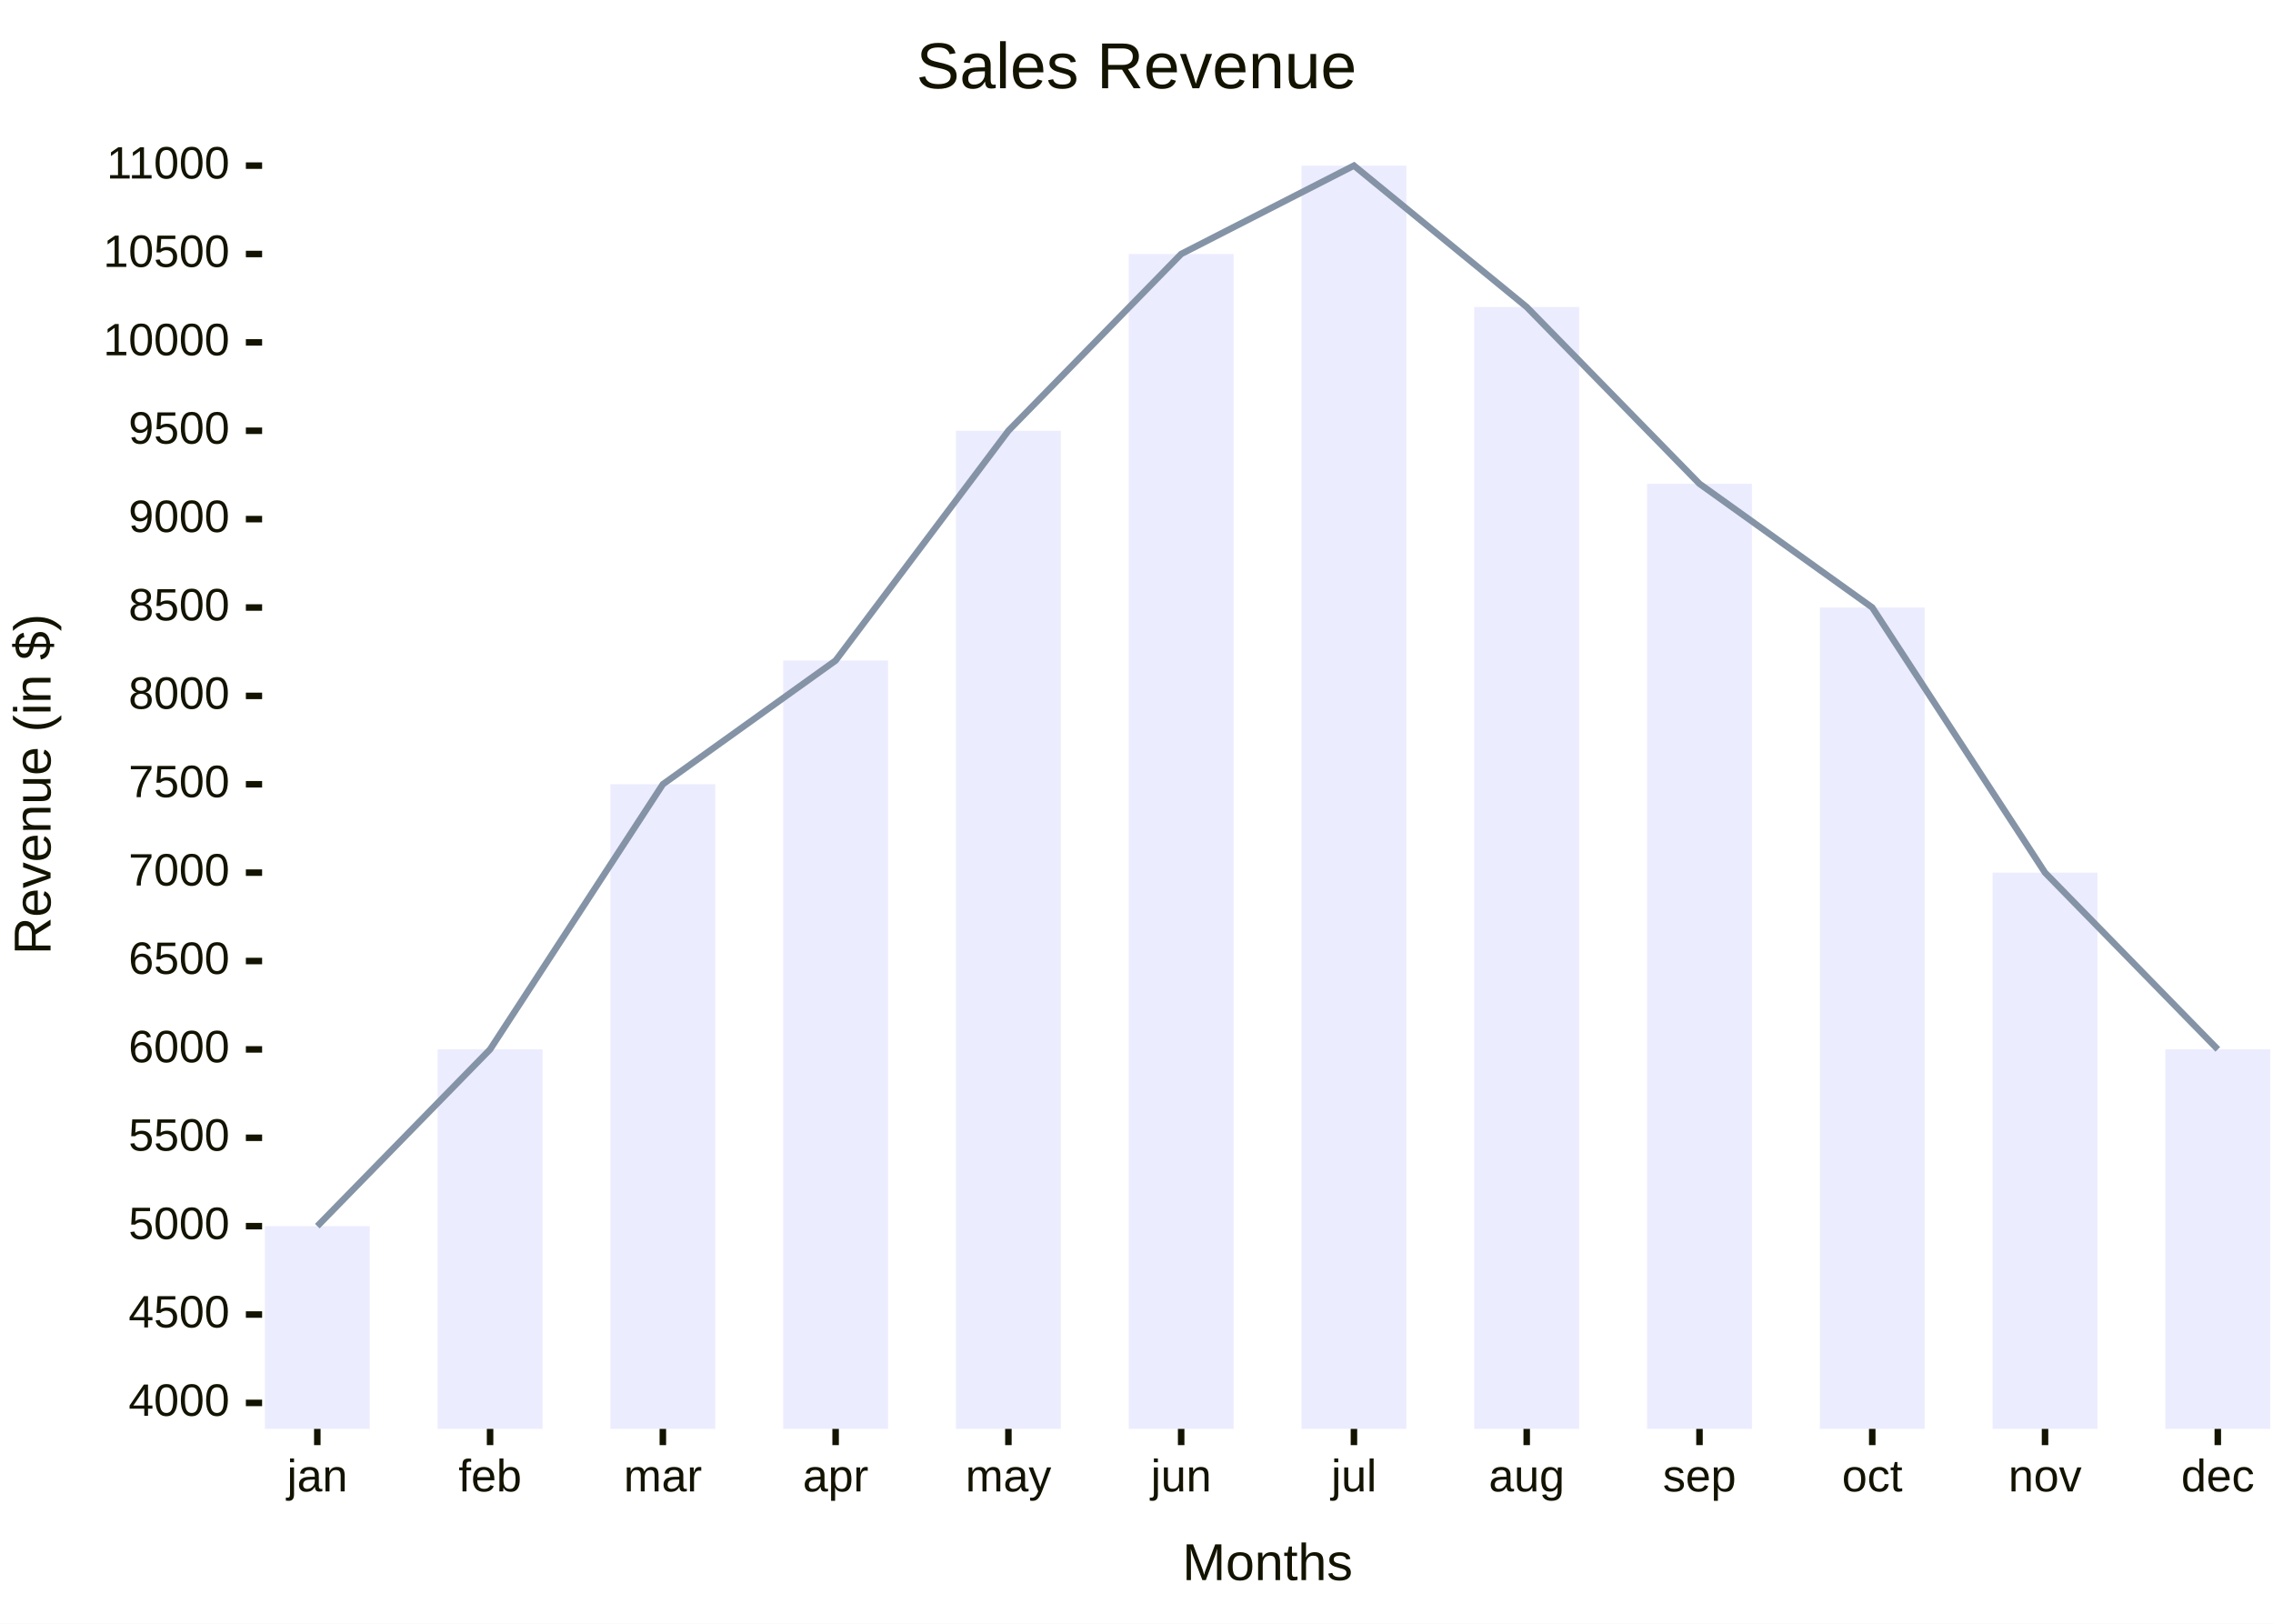
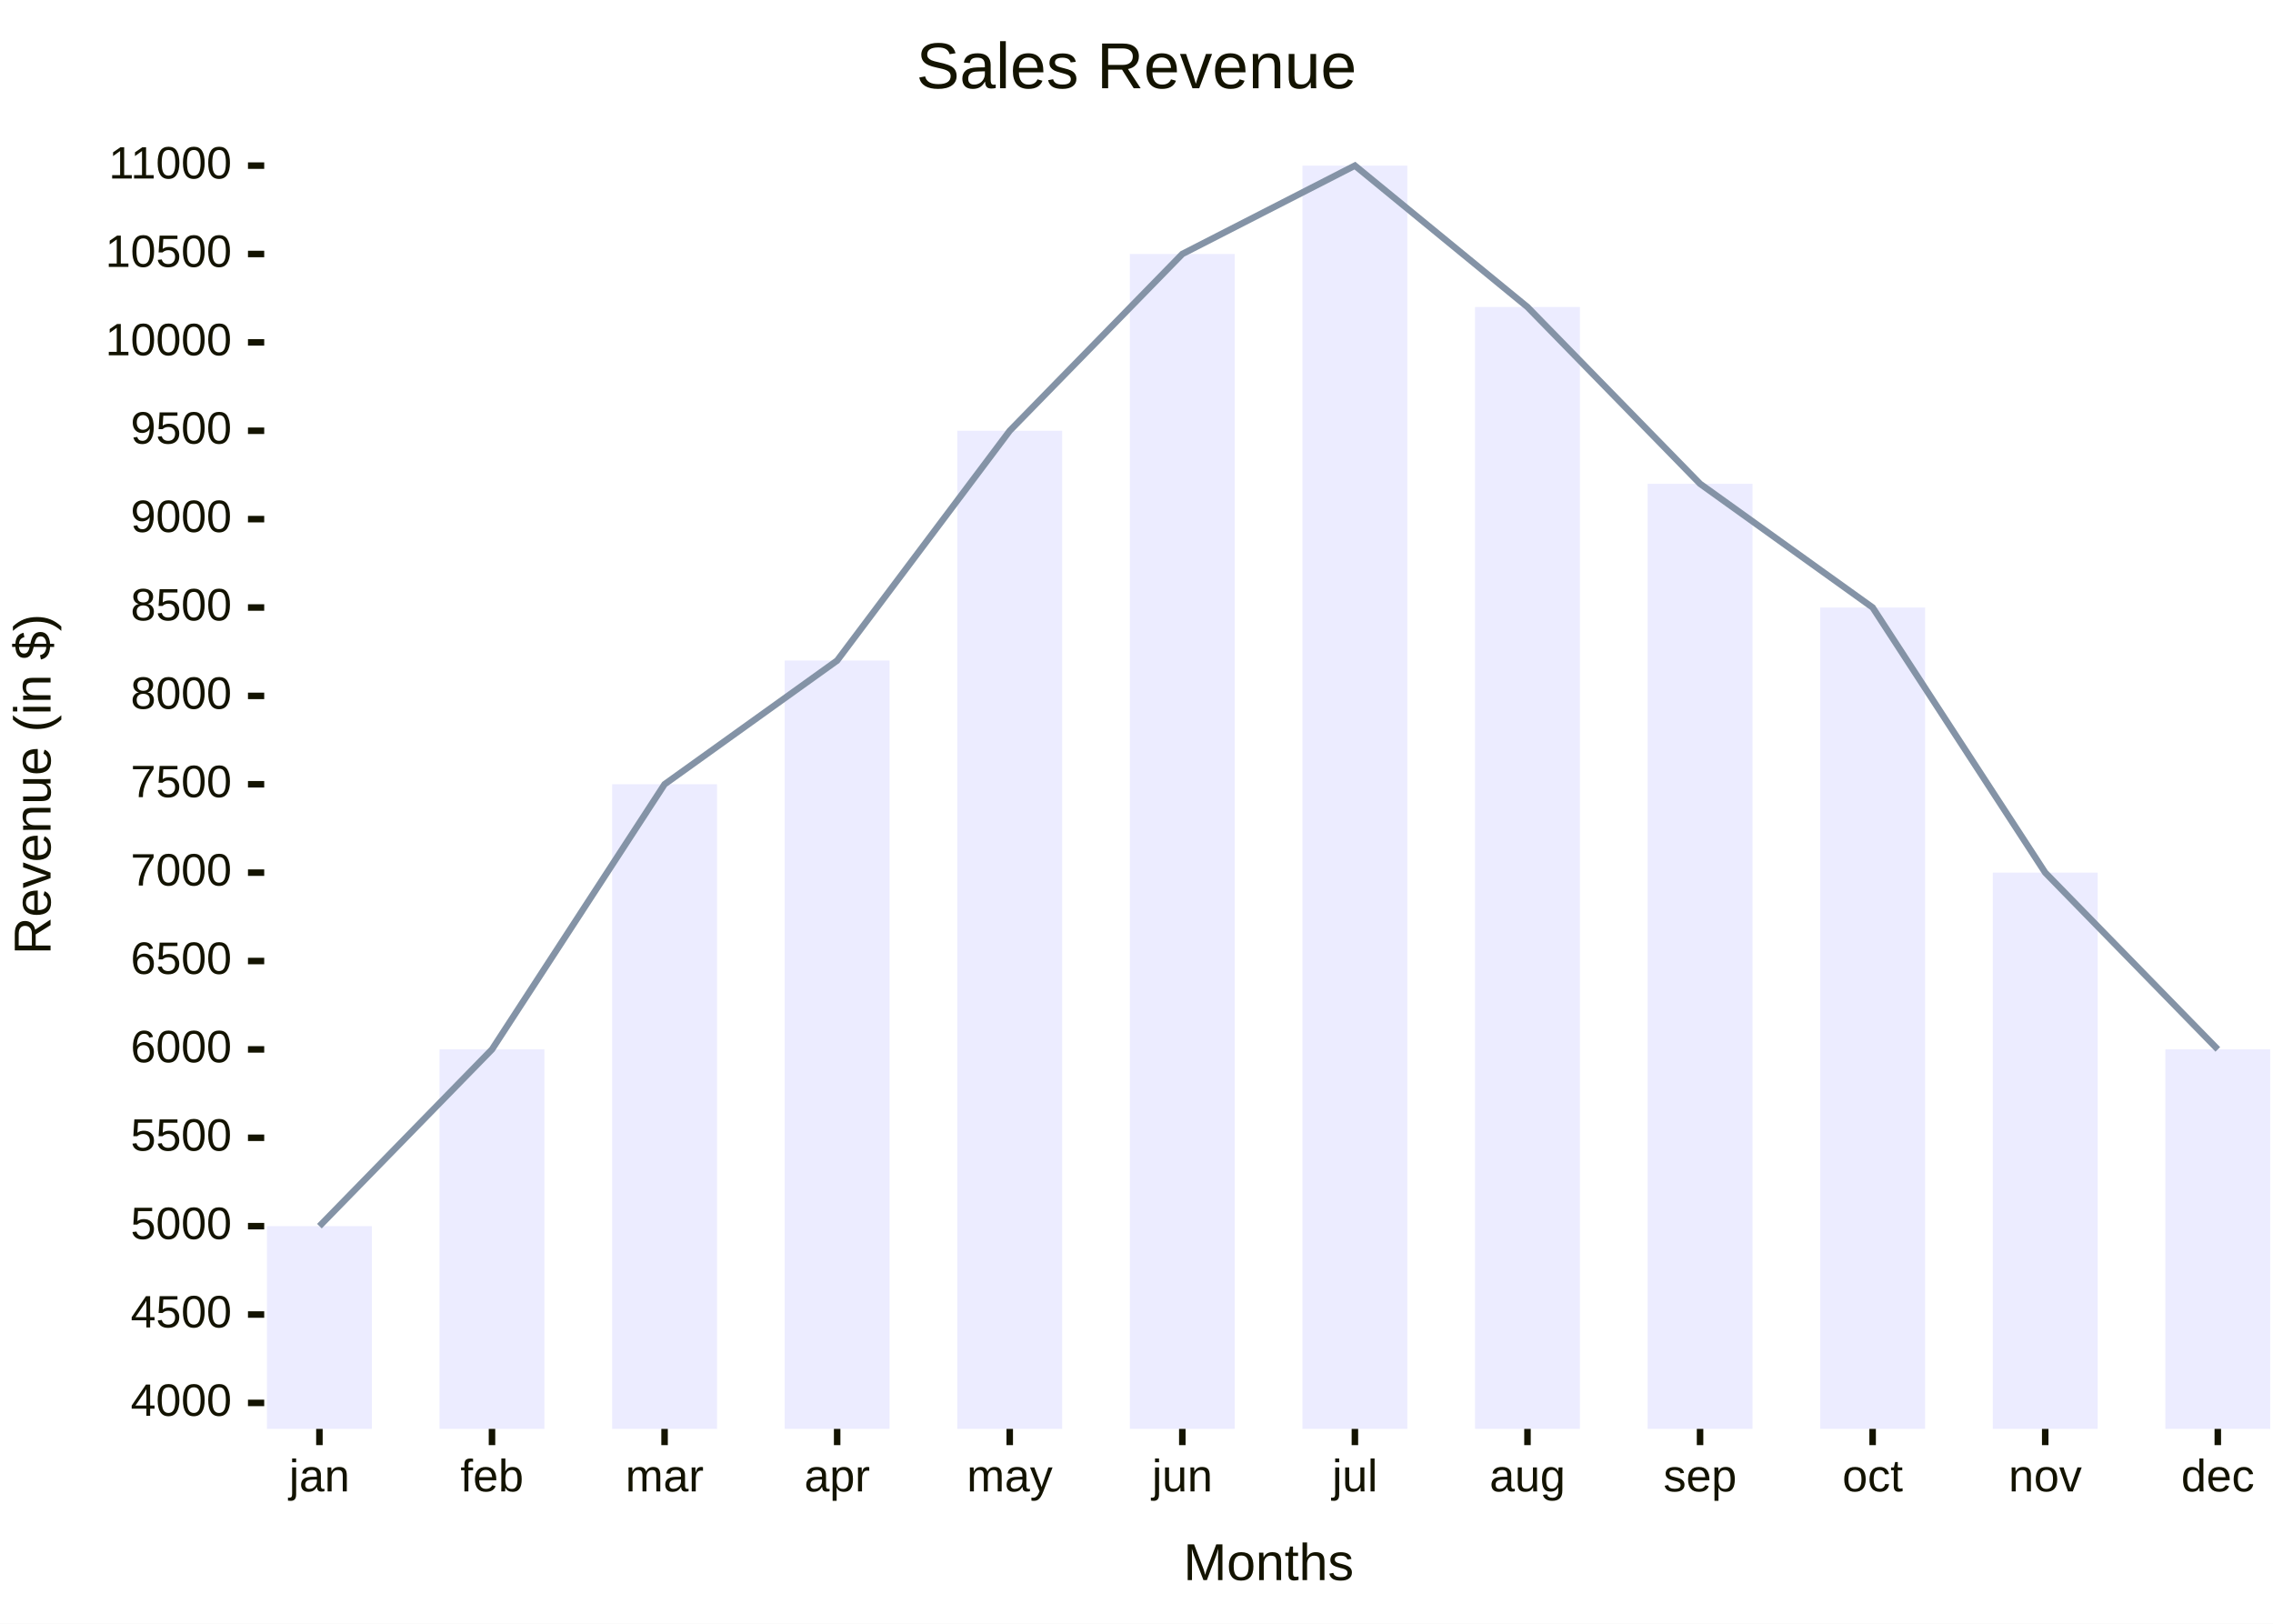
<svg xmlns="http://www.w3.org/2000/svg" id="upstream_cypress_xychart_spec_render_with_show_axis_line_false_017" width="100%" style="max-width: 700px; background-color: white;" viewBox="0 0 700 500" role="graphics-document document" aria-roledescription="xychart">
-   <style>#upstream_cypress_xychart_spec_render_with_show_axis_line_false_017{font-family:"trebuchet ms",verdana,arial,sans-serif;font-size:16px;fill:#333;}@keyframes edge-animation-frame{from{stroke-dashoffset:0;}}@keyframes dash{to{stroke-dashoffset:0;}}#upstream_cypress_xychart_spec_render_with_show_axis_line_false_017 .edge-animation-slow{stroke-dasharray:9,5!important;stroke-dashoffset:900;animation:dash 50s linear infinite;stroke-linecap:round;}#upstream_cypress_xychart_spec_render_with_show_axis_line_false_017 .edge-animation-fast{stroke-dasharray:9,5!important;stroke-dashoffset:900;animation:dash 20s linear infinite;stroke-linecap:round;}#upstream_cypress_xychart_spec_render_with_show_axis_line_false_017 .error-icon{fill:#552222;}#upstream_cypress_xychart_spec_render_with_show_axis_line_false_017 .error-text{fill:#552222;stroke:#552222;}#upstream_cypress_xychart_spec_render_with_show_axis_line_false_017 .edge-thickness-normal{stroke-width:1px;}#upstream_cypress_xychart_spec_render_with_show_axis_line_false_017 .edge-thickness-thick{stroke-width:3.5px;}#upstream_cypress_xychart_spec_render_with_show_axis_line_false_017 .edge-pattern-solid{stroke-dasharray:0;}#upstream_cypress_xychart_spec_render_with_show_axis_line_false_017 .edge-thickness-invisible{stroke-width:0;fill:none;}#upstream_cypress_xychart_spec_render_with_show_axis_line_false_017 .edge-pattern-dashed{stroke-dasharray:3;}#upstream_cypress_xychart_spec_render_with_show_axis_line_false_017 .edge-pattern-dotted{stroke-dasharray:2;}#upstream_cypress_xychart_spec_render_with_show_axis_line_false_017 .marker{fill:#333333;stroke:#333333;}#upstream_cypress_xychart_spec_render_with_show_axis_line_false_017 .marker.cross{stroke:#333333;}#upstream_cypress_xychart_spec_render_with_show_axis_line_false_017 svg{font-family:"trebuchet ms",verdana,arial,sans-serif;font-size:16px;}#upstream_cypress_xychart_spec_render_with_show_axis_line_false_017 p{margin:0;}#upstream_cypress_xychart_spec_render_with_show_axis_line_false_017 :root{--mermaid-font-family:"trebuchet ms",verdana,arial,sans-serif;}</style>
+   <style>#upstream_cypress_xychart_spec_render_with_show_axis_line_false_017{font-family:"trebuchet ms",verdana,arial,sans-serif;font-size:16px;fill:#333;}@keyframes edge-animation-frame{from{stroke-dashoffset:0;}}@keyframes dash{to{stroke-dashoffset:0;}}#upstream_cypress_xychart_spec_render_with_show_axis_line_false_017 .edge-animation-slow{stroke-dasharray:9,5!important;stroke-dashoffset:900;animation:dash 50s linear infinite;stroke-linecap:round;}#upstream_cypress_xychart_spec_render_with_show_axis_line_false_017 .edge-animation-fast{stroke-dasharray:9,5!important;stroke-dashoffset:900;animation:dash 20s linear infinite;stroke-linecap:round;}#upstream_cypress_xychart_spec_render_with_show_axis_line_false_017 .error-icon{fill:#552222;}#upstream_cypress_xychart_spec_render_with_show_axis_line_false_017 .error-text{fill:#552222;stroke:#552222;}#upstream_cypress_xychart_spec_render_with_show_axis_line_false_017 .edge-thickness-normal{stroke-width:1px;}#upstream_cypress_xychart_spec_render_with_show_axis_line_false_017 .edge-thickness-thick{stroke-width:3.5px;}#upstream_cypress_xychart_spec_render_with_show_axis_line_false_017 .edge-pattern-solid{stroke-dasharray:0;}#upstream_cypress_xychart_spec_render_with_show_axis_line_false_017 .edge-thickness-invisible{stroke-width:0;fill:none;}#upstream_cypress_xychart_spec_render_with_show_axis_line_false_017 .edge-pattern-dashed{stroke-dasharray:3;}#upstream_cypress_xychart_spec_render_with_show_axis_line_false_017 .edge-pattern-dotted{stroke-dasharray:2;}#upstream_cypress_xychart_spec_render_with_show_axis_line_false_017 .marker{fill:#333333;stroke:#333333;}#upstream_cypress_xychart_spec_render_with_show_axis_line_false_017 .marker.cross{stroke:#333333;}#upstream_cypress_xychart_spec_render_with_show_axis_line_false_017 svg{font-family:"trebuchet ms",verdana,arial,sans-serif;font-size:16px;}#upstream_cypress_xychart_spec_render_with_show_axis_line_false_017 p{margin:0;}#upstream_cypress_xychart_spec_render_with_show_axis_line_false_017 .node .neo-node{stroke:#9370DB;}#upstream_cypress_xychart_spec_render_with_show_axis_line_false_017 [data-look="neo"].node rect,#upstream_cypress_xychart_spec_render_with_show_axis_line_false_017 [data-look="neo"].cluster rect,#upstream_cypress_xychart_spec_render_with_show_axis_line_false_017 [data-look="neo"].node polygon{stroke:#9370DB;filter:drop-shadow(1px 2px 2px rgba(185, 185, 185, 1));}#upstream_cypress_xychart_spec_render_with_show_axis_line_false_017 [data-look="neo"].node path{stroke:#9370DB;stroke-width:1px;}#upstream_cypress_xychart_spec_render_with_show_axis_line_false_017 [data-look="neo"].node .outer-path{filter:drop-shadow(1px 2px 2px rgba(185, 185, 185, 1));}#upstream_cypress_xychart_spec_render_with_show_axis_line_false_017 [data-look="neo"].node .neo-line path{stroke:#9370DB;filter:none;}#upstream_cypress_xychart_spec_render_with_show_axis_line_false_017 [data-look="neo"].node circle{stroke:#9370DB;filter:drop-shadow(1px 2px 2px rgba(185, 185, 185, 1));}#upstream_cypress_xychart_spec_render_with_show_axis_line_false_017 [data-look="neo"].node circle .state-start{fill:#000000;}#upstream_cypress_xychart_spec_render_with_show_axis_line_false_017 [data-look="neo"].icon-shape .icon{fill:#9370DB;filter:drop-shadow(1px 2px 2px rgba(185, 185, 185, 1));}#upstream_cypress_xychart_spec_render_with_show_axis_line_false_017 [data-look="neo"].icon-shape .icon-neo path{stroke:#9370DB;filter:drop-shadow(1px 2px 2px rgba(185, 185, 185, 1));}#upstream_cypress_xychart_spec_render_with_show_axis_line_false_017 :root{--mermaid-font-family:"trebuchet ms",verdana,arial,sans-serif;}</style>
  <g />
  <g class="main">
    <rect width="700" height="500" class="background" fill="white" />
    <g class="chart-title">
      <text x="0" y="0" fill="#131300" font-size="20" dominant-baseline="middle" text-anchor="middle" transform="translate(350, 21.5) rotate(0)">Sales Revenue</text>
    </g>
    <g class="plot">
      <g class="bar-plot-0">
-         <rect x="81.569" y="377.571" width="32.3" height="62.429" fill="#ECECFF" stroke="#ECECFF" stroke-width="0" />
-         <rect x="134.776" y="323.143" width="32.3" height="116.857" fill="#ECECFF" stroke="#ECECFF" stroke-width="0" />
-         <rect x="187.984" y="241.5" width="32.3" height="198.5" fill="#ECECFF" stroke="#ECECFF" stroke-width="0" />
-         <rect x="241.191" y="203.4" width="32.3" height="236.6" fill="#ECECFF" stroke="#ECECFF" stroke-width="0" />
-         <rect x="294.398" y="132.643" width="32.3" height="307.357" fill="#ECECFF" stroke="#ECECFF" stroke-width="0" />
-         <rect x="347.606" y="78.214" width="32.3" height="361.786" fill="#ECECFF" stroke="#ECECFF" stroke-width="0" />
-         <rect x="400.813" y="51" width="32.3" height="389" fill="#ECECFF" stroke="#ECECFF" stroke-width="0" />
-         <rect x="454.02" y="94.543" width="32.3" height="345.457" fill="#ECECFF" stroke="#ECECFF" stroke-width="0" />
-         <rect x="507.228" y="148.971" width="32.3" height="291.029" fill="#ECECFF" stroke="#ECECFF" stroke-width="0" />
-         <rect x="560.435" y="187.071" width="32.3" height="252.929" fill="#ECECFF" stroke="#ECECFF" stroke-width="0" />
-         <rect x="613.643" y="268.714" width="32.3" height="171.286" fill="#ECECFF" stroke="#ECECFF" stroke-width="0" />
+         <rect x="82.217" y="377.571" width="32.3" height="62.429" fill="#ECECFF" stroke="#ECECFF" stroke-width="0" />
+         <rect x="135.366" y="323.143" width="32.3" height="116.857" fill="#ECECFF" stroke="#ECECFF" stroke-width="0" />
+         <rect x="188.514" y="241.5" width="32.3" height="198.5" fill="#ECECFF" stroke="#ECECFF" stroke-width="0" />
+         <rect x="241.663" y="203.4" width="32.3" height="236.6" fill="#ECECFF" stroke="#ECECFF" stroke-width="0" />
+         <rect x="294.811" y="132.643" width="32.3" height="307.357" fill="#ECECFF" stroke="#ECECFF" stroke-width="0" />
+         <rect x="347.959" y="78.214" width="32.3" height="361.786" fill="#ECECFF" stroke="#ECECFF" stroke-width="0" />
+         <rect x="401.108" y="51" width="32.3" height="389" fill="#ECECFF" stroke="#ECECFF" stroke-width="0" />
+         <rect x="454.256" y="94.543" width="32.3" height="345.457" fill="#ECECFF" stroke="#ECECFF" stroke-width="0" />
+         <rect x="507.405" y="148.971" width="32.3" height="291.029" fill="#ECECFF" stroke="#ECECFF" stroke-width="0" />
+         <rect x="560.553" y="187.071" width="32.3" height="252.929" fill="#ECECFF" stroke="#ECECFF" stroke-width="0" />
+         <rect x="613.702" y="268.714" width="32.3" height="171.286" fill="#ECECFF" stroke="#ECECFF" stroke-width="0" />
        <rect x="666.85" y="323.143" width="32.3" height="116.857" fill="#ECECFF" stroke="#ECECFF" stroke-width="0" />
      </g>
      <g class="line-plot-1">
-         <path d="M97.719,377.571L150.926,323.143L204.134,241.5L257.341,203.4L310.548,132.643L363.756,78.214L416.963,51L470.17,94.543L523.378,148.971L576.585,187.071L629.793,268.714L683,323.143" fill="none" stroke="#8493A6" stroke-width="2" />
+         <path d="M98.367,377.571L151.516,323.143L204.664,241.5L257.813,203.4L310.961,132.643L364.109,78.214L417.258,51L470.406,94.543L523.555,148.971L576.703,187.071L629.852,268.714L683,323.143" fill="none" stroke="#8493A6" stroke-width="2" />
      </g>
    </g>
    <g class="bottom-axis">
      <g class="label">
-         <text x="0" y="0" fill="#131300" font-size="14" dominant-baseline="text-before-edge" text-anchor="middle" transform="translate(97.71875, 450) rotate(0)">jan</text>
-         <text x="0" y="0" fill="#131300" font-size="14" dominant-baseline="text-before-edge" text-anchor="middle" transform="translate(150.9261, 450) rotate(0)">feb</text>
-         <text x="0" y="0" fill="#131300" font-size="14" dominant-baseline="text-before-edge" text-anchor="middle" transform="translate(204.1335, 450) rotate(0)">mar</text>
-         <text x="0" y="0" fill="#131300" font-size="14" dominant-baseline="text-before-edge" text-anchor="middle" transform="translate(257.3409, 450) rotate(0)">apr</text>
-         <text x="0" y="0" fill="#131300" font-size="14" dominant-baseline="text-before-edge" text-anchor="middle" transform="translate(310.5483, 450) rotate(0)">may</text>
-         <text x="0" y="0" fill="#131300" font-size="14" dominant-baseline="text-before-edge" text-anchor="middle" transform="translate(363.7557, 450) rotate(0)">jun</text>
-         <text x="0" y="0" fill="#131300" font-size="14" dominant-baseline="text-before-edge" text-anchor="middle" transform="translate(416.9631, 450) rotate(0)">jul</text>
-         <text x="0" y="0" fill="#131300" font-size="14" dominant-baseline="text-before-edge" text-anchor="middle" transform="translate(470.1705, 450) rotate(0)">aug</text>
-         <text x="0" y="0" fill="#131300" font-size="14" dominant-baseline="text-before-edge" text-anchor="middle" transform="translate(523.3778, 450) rotate(0)">sep</text>
-         <text x="0" y="0" fill="#131300" font-size="14" dominant-baseline="text-before-edge" text-anchor="middle" transform="translate(576.5852, 450) rotate(0)">oct</text>
-         <text x="0" y="0" fill="#131300" font-size="14" dominant-baseline="text-before-edge" text-anchor="middle" transform="translate(629.7926, 450) rotate(0)">nov</text>
+         <text x="0" y="0" fill="#131300" font-size="14" dominant-baseline="text-before-edge" text-anchor="middle" transform="translate(98.36719, 450) rotate(0)">jan</text>
+         <text x="0" y="0" fill="#131300" font-size="14" dominant-baseline="text-before-edge" text-anchor="middle" transform="translate(151.5156, 450) rotate(0)">feb</text>
+         <text x="0" y="0" fill="#131300" font-size="14" dominant-baseline="text-before-edge" text-anchor="middle" transform="translate(204.6641, 450) rotate(0)">mar</text>
+         <text x="0" y="0" fill="#131300" font-size="14" dominant-baseline="text-before-edge" text-anchor="middle" transform="translate(257.8125, 450) rotate(0)">apr</text>
+         <text x="0" y="0" fill="#131300" font-size="14" dominant-baseline="text-before-edge" text-anchor="middle" transform="translate(310.9609, 450) rotate(0)">may</text>
+         <text x="0" y="0" fill="#131300" font-size="14" dominant-baseline="text-before-edge" text-anchor="middle" transform="translate(364.1094, 450) rotate(0)">jun</text>
+         <text x="0" y="0" fill="#131300" font-size="14" dominant-baseline="text-before-edge" text-anchor="middle" transform="translate(417.2578, 450) rotate(0)">jul</text>
+         <text x="0" y="0" fill="#131300" font-size="14" dominant-baseline="text-before-edge" text-anchor="middle" transform="translate(470.4063, 450) rotate(0)">aug</text>
+         <text x="0" y="0" fill="#131300" font-size="14" dominant-baseline="text-before-edge" text-anchor="middle" transform="translate(523.5547, 450) rotate(0)">sep</text>
+         <text x="0" y="0" fill="#131300" font-size="14" dominant-baseline="text-before-edge" text-anchor="middle" transform="translate(576.7031, 450) rotate(0)">oct</text>
+         <text x="0" y="0" fill="#131300" font-size="14" dominant-baseline="text-before-edge" text-anchor="middle" transform="translate(629.8516, 450) rotate(0)">nov</text>
        <text x="0" y="0" fill="#131300" font-size="14" dominant-baseline="text-before-edge" text-anchor="middle" transform="translate(683, 450) rotate(0)">dec</text>
      </g>
      <g class="ticks">
-         <path d="M 97.719,440 L 97.719,445" fill="none" stroke="#131300" stroke-width="2" />
-         <path d="M 150.926,440 L 150.926,445" fill="none" stroke="#131300" stroke-width="2" />
-         <path d="M 204.134,440 L 204.134,445" fill="none" stroke="#131300" stroke-width="2" />
-         <path d="M 257.341,440 L 257.341,445" fill="none" stroke="#131300" stroke-width="2" />
-         <path d="M 310.548,440 L 310.548,445" fill="none" stroke="#131300" stroke-width="2" />
-         <path d="M 363.756,440 L 363.756,445" fill="none" stroke="#131300" stroke-width="2" />
-         <path d="M 416.963,440 L 416.963,445" fill="none" stroke="#131300" stroke-width="2" />
-         <path d="M 470.17,440 L 470.17,445" fill="none" stroke="#131300" stroke-width="2" />
-         <path d="M 523.378,440 L 523.378,445" fill="none" stroke="#131300" stroke-width="2" />
-         <path d="M 576.585,440 L 576.585,445" fill="none" stroke="#131300" stroke-width="2" />
-         <path d="M 629.793,440 L 629.793,445" fill="none" stroke="#131300" stroke-width="2" />
+         <path d="M 98.367,440 L 98.367,445" fill="none" stroke="#131300" stroke-width="2" />
+         <path d="M 151.516,440 L 151.516,445" fill="none" stroke="#131300" stroke-width="2" />
+         <path d="M 204.664,440 L 204.664,445" fill="none" stroke="#131300" stroke-width="2" />
+         <path d="M 257.813,440 L 257.813,445" fill="none" stroke="#131300" stroke-width="2" />
+         <path d="M 310.961,440 L 310.961,445" fill="none" stroke="#131300" stroke-width="2" />
+         <path d="M 364.109,440 L 364.109,445" fill="none" stroke="#131300" stroke-width="2" />
+         <path d="M 417.258,440 L 417.258,445" fill="none" stroke="#131300" stroke-width="2" />
+         <path d="M 470.406,440 L 470.406,445" fill="none" stroke="#131300" stroke-width="2" />
+         <path d="M 523.555,440 L 523.555,445" fill="none" stroke="#131300" stroke-width="2" />
+         <path d="M 576.703,440 L 576.703,445" fill="none" stroke="#131300" stroke-width="2" />
+         <path d="M 629.852,440 L 629.852,445" fill="none" stroke="#131300" stroke-width="2" />
        <path d="M 683,440 L 683,445" fill="none" stroke="#131300" stroke-width="2" />
      </g>
      <g class="title">
-         <text x="0" y="0" fill="#131300" font-size="16" dominant-baseline="text-before-edge" text-anchor="middle" transform="translate(390.3594, 476) rotate(0)">Months</text>
+         <text x="0" y="0" fill="#131300" font-size="16" dominant-baseline="text-before-edge" text-anchor="middle" transform="translate(390.6836, 476) rotate(0)">Months</text>
      </g>
    </g>
    <g class="left-axis">
      <g class="label">
-         <text x="0" y="0" fill="#131300" font-size="14" dominant-baseline="middle" text-anchor="end" transform="translate(70.71875, 51) rotate(0)">11000</text>
-         <text x="0" y="0" fill="#131300" font-size="14" dominant-baseline="middle" text-anchor="end" transform="translate(70.71875, 78.21429) rotate(0)">10500</text>
-         <text x="0" y="0" fill="#131300" font-size="14" dominant-baseline="middle" text-anchor="end" transform="translate(70.71875, 105.4286) rotate(0)">10000</text>
-         <text x="0" y="0" fill="#131300" font-size="14" dominant-baseline="middle" text-anchor="end" transform="translate(70.71875, 132.6429) rotate(0)">9500</text>
-         <text x="0" y="0" fill="#131300" font-size="14" dominant-baseline="middle" text-anchor="end" transform="translate(70.71875, 159.8571) rotate(0)">9000</text>
-         <text x="0" y="0" fill="#131300" font-size="14" dominant-baseline="middle" text-anchor="end" transform="translate(70.71875, 187.0714) rotate(0)">8500</text>
-         <text x="0" y="0" fill="#131300" font-size="14" dominant-baseline="middle" text-anchor="end" transform="translate(70.71875, 214.2857) rotate(0)">8000</text>
-         <text x="0" y="0" fill="#131300" font-size="14" dominant-baseline="middle" text-anchor="end" transform="translate(70.71875, 241.5) rotate(0)">7500</text>
-         <text x="0" y="0" fill="#131300" font-size="14" dominant-baseline="middle" text-anchor="end" transform="translate(70.71875, 268.7143) rotate(0)">7000</text>
-         <text x="0" y="0" fill="#131300" font-size="14" dominant-baseline="middle" text-anchor="end" transform="translate(70.71875, 295.9286) rotate(0)">6500</text>
-         <text x="0" y="0" fill="#131300" font-size="14" dominant-baseline="middle" text-anchor="end" transform="translate(70.71875, 323.1429) rotate(0)">6000</text>
-         <text x="0" y="0" fill="#131300" font-size="14" dominant-baseline="middle" text-anchor="end" transform="translate(70.71875, 350.3571) rotate(0)">5500</text>
-         <text x="0" y="0" fill="#131300" font-size="14" dominant-baseline="middle" text-anchor="end" transform="translate(70.71875, 377.5714) rotate(0)">5000</text>
-         <text x="0" y="0" fill="#131300" font-size="14" dominant-baseline="middle" text-anchor="end" transform="translate(70.71875, 404.7857) rotate(0)">4500</text>
-         <text x="0" y="0" fill="#131300" font-size="14" dominant-baseline="middle" text-anchor="end" transform="translate(70.71875, 432) rotate(0)">4000</text>
+         <text x="0" y="0" fill="#131300" font-size="14" dominant-baseline="middle" text-anchor="end" transform="translate(71.36719, 51) rotate(0)">11000</text>
+         <text x="0" y="0" fill="#131300" font-size="14" dominant-baseline="middle" text-anchor="end" transform="translate(71.36719, 78.21429) rotate(0)">10500</text>
+         <text x="0" y="0" fill="#131300" font-size="14" dominant-baseline="middle" text-anchor="end" transform="translate(71.36719, 105.4286) rotate(0)">10000</text>
+         <text x="0" y="0" fill="#131300" font-size="14" dominant-baseline="middle" text-anchor="end" transform="translate(71.36719, 132.6429) rotate(0)">9500</text>
+         <text x="0" y="0" fill="#131300" font-size="14" dominant-baseline="middle" text-anchor="end" transform="translate(71.36719, 159.8571) rotate(0)">9000</text>
+         <text x="0" y="0" fill="#131300" font-size="14" dominant-baseline="middle" text-anchor="end" transform="translate(71.36719, 187.0714) rotate(0)">8500</text>
+         <text x="0" y="0" fill="#131300" font-size="14" dominant-baseline="middle" text-anchor="end" transform="translate(71.36719, 214.2857) rotate(0)">8000</text>
+         <text x="0" y="0" fill="#131300" font-size="14" dominant-baseline="middle" text-anchor="end" transform="translate(71.36719, 241.5) rotate(0)">7500</text>
+         <text x="0" y="0" fill="#131300" font-size="14" dominant-baseline="middle" text-anchor="end" transform="translate(71.36719, 268.7143) rotate(0)">7000</text>
+         <text x="0" y="0" fill="#131300" font-size="14" dominant-baseline="middle" text-anchor="end" transform="translate(71.36719, 295.9286) rotate(0)">6500</text>
+         <text x="0" y="0" fill="#131300" font-size="14" dominant-baseline="middle" text-anchor="end" transform="translate(71.36719, 323.1429) rotate(0)">6000</text>
+         <text x="0" y="0" fill="#131300" font-size="14" dominant-baseline="middle" text-anchor="end" transform="translate(71.36719, 350.3571) rotate(0)">5500</text>
+         <text x="0" y="0" fill="#131300" font-size="14" dominant-baseline="middle" text-anchor="end" transform="translate(71.36719, 377.5714) rotate(0)">5000</text>
+         <text x="0" y="0" fill="#131300" font-size="14" dominant-baseline="middle" text-anchor="end" transform="translate(71.36719, 404.7857) rotate(0)">4500</text>
+         <text x="0" y="0" fill="#131300" font-size="14" dominant-baseline="middle" text-anchor="end" transform="translate(71.36719, 432) rotate(0)">4000</text>
      </g>
      <g class="ticks">
-         <path d="M 80.719,51 L 75.719,51" fill="none" stroke="#131300" stroke-width="2" />
-         <path d="M 80.719,78.214 L 75.719,78.214" fill="none" stroke="#131300" stroke-width="2" />
-         <path d="M 80.719,105.429 L 75.719,105.429" fill="none" stroke="#131300" stroke-width="2" />
-         <path d="M 80.719,132.643 L 75.719,132.643" fill="none" stroke="#131300" stroke-width="2" />
-         <path d="M 80.719,159.857 L 75.719,159.857" fill="none" stroke="#131300" stroke-width="2" />
-         <path d="M 80.719,187.071 L 75.719,187.071" fill="none" stroke="#131300" stroke-width="2" />
-         <path d="M 80.719,214.286 L 75.719,214.286" fill="none" stroke="#131300" stroke-width="2" />
-         <path d="M 80.719,241.5 L 75.719,241.5" fill="none" stroke="#131300" stroke-width="2" />
-         <path d="M 80.719,268.714 L 75.719,268.714" fill="none" stroke="#131300" stroke-width="2" />
-         <path d="M 80.719,295.929 L 75.719,295.929" fill="none" stroke="#131300" stroke-width="2" />
-         <path d="M 80.719,323.143 L 75.719,323.143" fill="none" stroke="#131300" stroke-width="2" />
-         <path d="M 80.719,350.357 L 75.719,350.357" fill="none" stroke="#131300" stroke-width="2" />
-         <path d="M 80.719,377.571 L 75.719,377.571" fill="none" stroke="#131300" stroke-width="2" />
-         <path d="M 80.719,404.786 L 75.719,404.786" fill="none" stroke="#131300" stroke-width="2" />
-         <path d="M 80.719,432 L 75.719,432" fill="none" stroke="#131300" stroke-width="2" />
+         <path d="M 81.367,51 L 76.367,51" fill="none" stroke="#131300" stroke-width="2" />
+         <path d="M 81.367,78.214 L 76.367,78.214" fill="none" stroke="#131300" stroke-width="2" />
+         <path d="M 81.367,105.429 L 76.367,105.429" fill="none" stroke="#131300" stroke-width="2" />
+         <path d="M 81.367,132.643 L 76.367,132.643" fill="none" stroke="#131300" stroke-width="2" />
+         <path d="M 81.367,159.857 L 76.367,159.857" fill="none" stroke="#131300" stroke-width="2" />
+         <path d="M 81.367,187.071 L 76.367,187.071" fill="none" stroke="#131300" stroke-width="2" />
+         <path d="M 81.367,214.286 L 76.367,214.286" fill="none" stroke="#131300" stroke-width="2" />
+         <path d="M 81.367,241.5 L 76.367,241.5" fill="none" stroke="#131300" stroke-width="2" />
+         <path d="M 81.367,268.714 L 76.367,268.714" fill="none" stroke="#131300" stroke-width="2" />
+         <path d="M 81.367,295.929 L 76.367,295.929" fill="none" stroke="#131300" stroke-width="2" />
+         <path d="M 81.367,323.143 L 76.367,323.143" fill="none" stroke="#131300" stroke-width="2" />
+         <path d="M 81.367,350.357 L 76.367,350.357" fill="none" stroke="#131300" stroke-width="2" />
+         <path d="M 81.367,377.571 L 76.367,377.571" fill="none" stroke="#131300" stroke-width="2" />
+         <path d="M 81.367,404.786 L 76.367,404.786" fill="none" stroke="#131300" stroke-width="2" />
+         <path d="M 81.367,432 L 76.367,432" fill="none" stroke="#131300" stroke-width="2" />
      </g>
      <g class="title">
        <text x="0" y="0" fill="#131300" font-size="16" dominant-baseline="text-before-edge" text-anchor="middle" transform="translate(5, 241.5) rotate(270)">Revenue (in $)</text>
      </g>
    </g>
  </g>
  <g class="mermaid-tmp-group" />
</svg>
